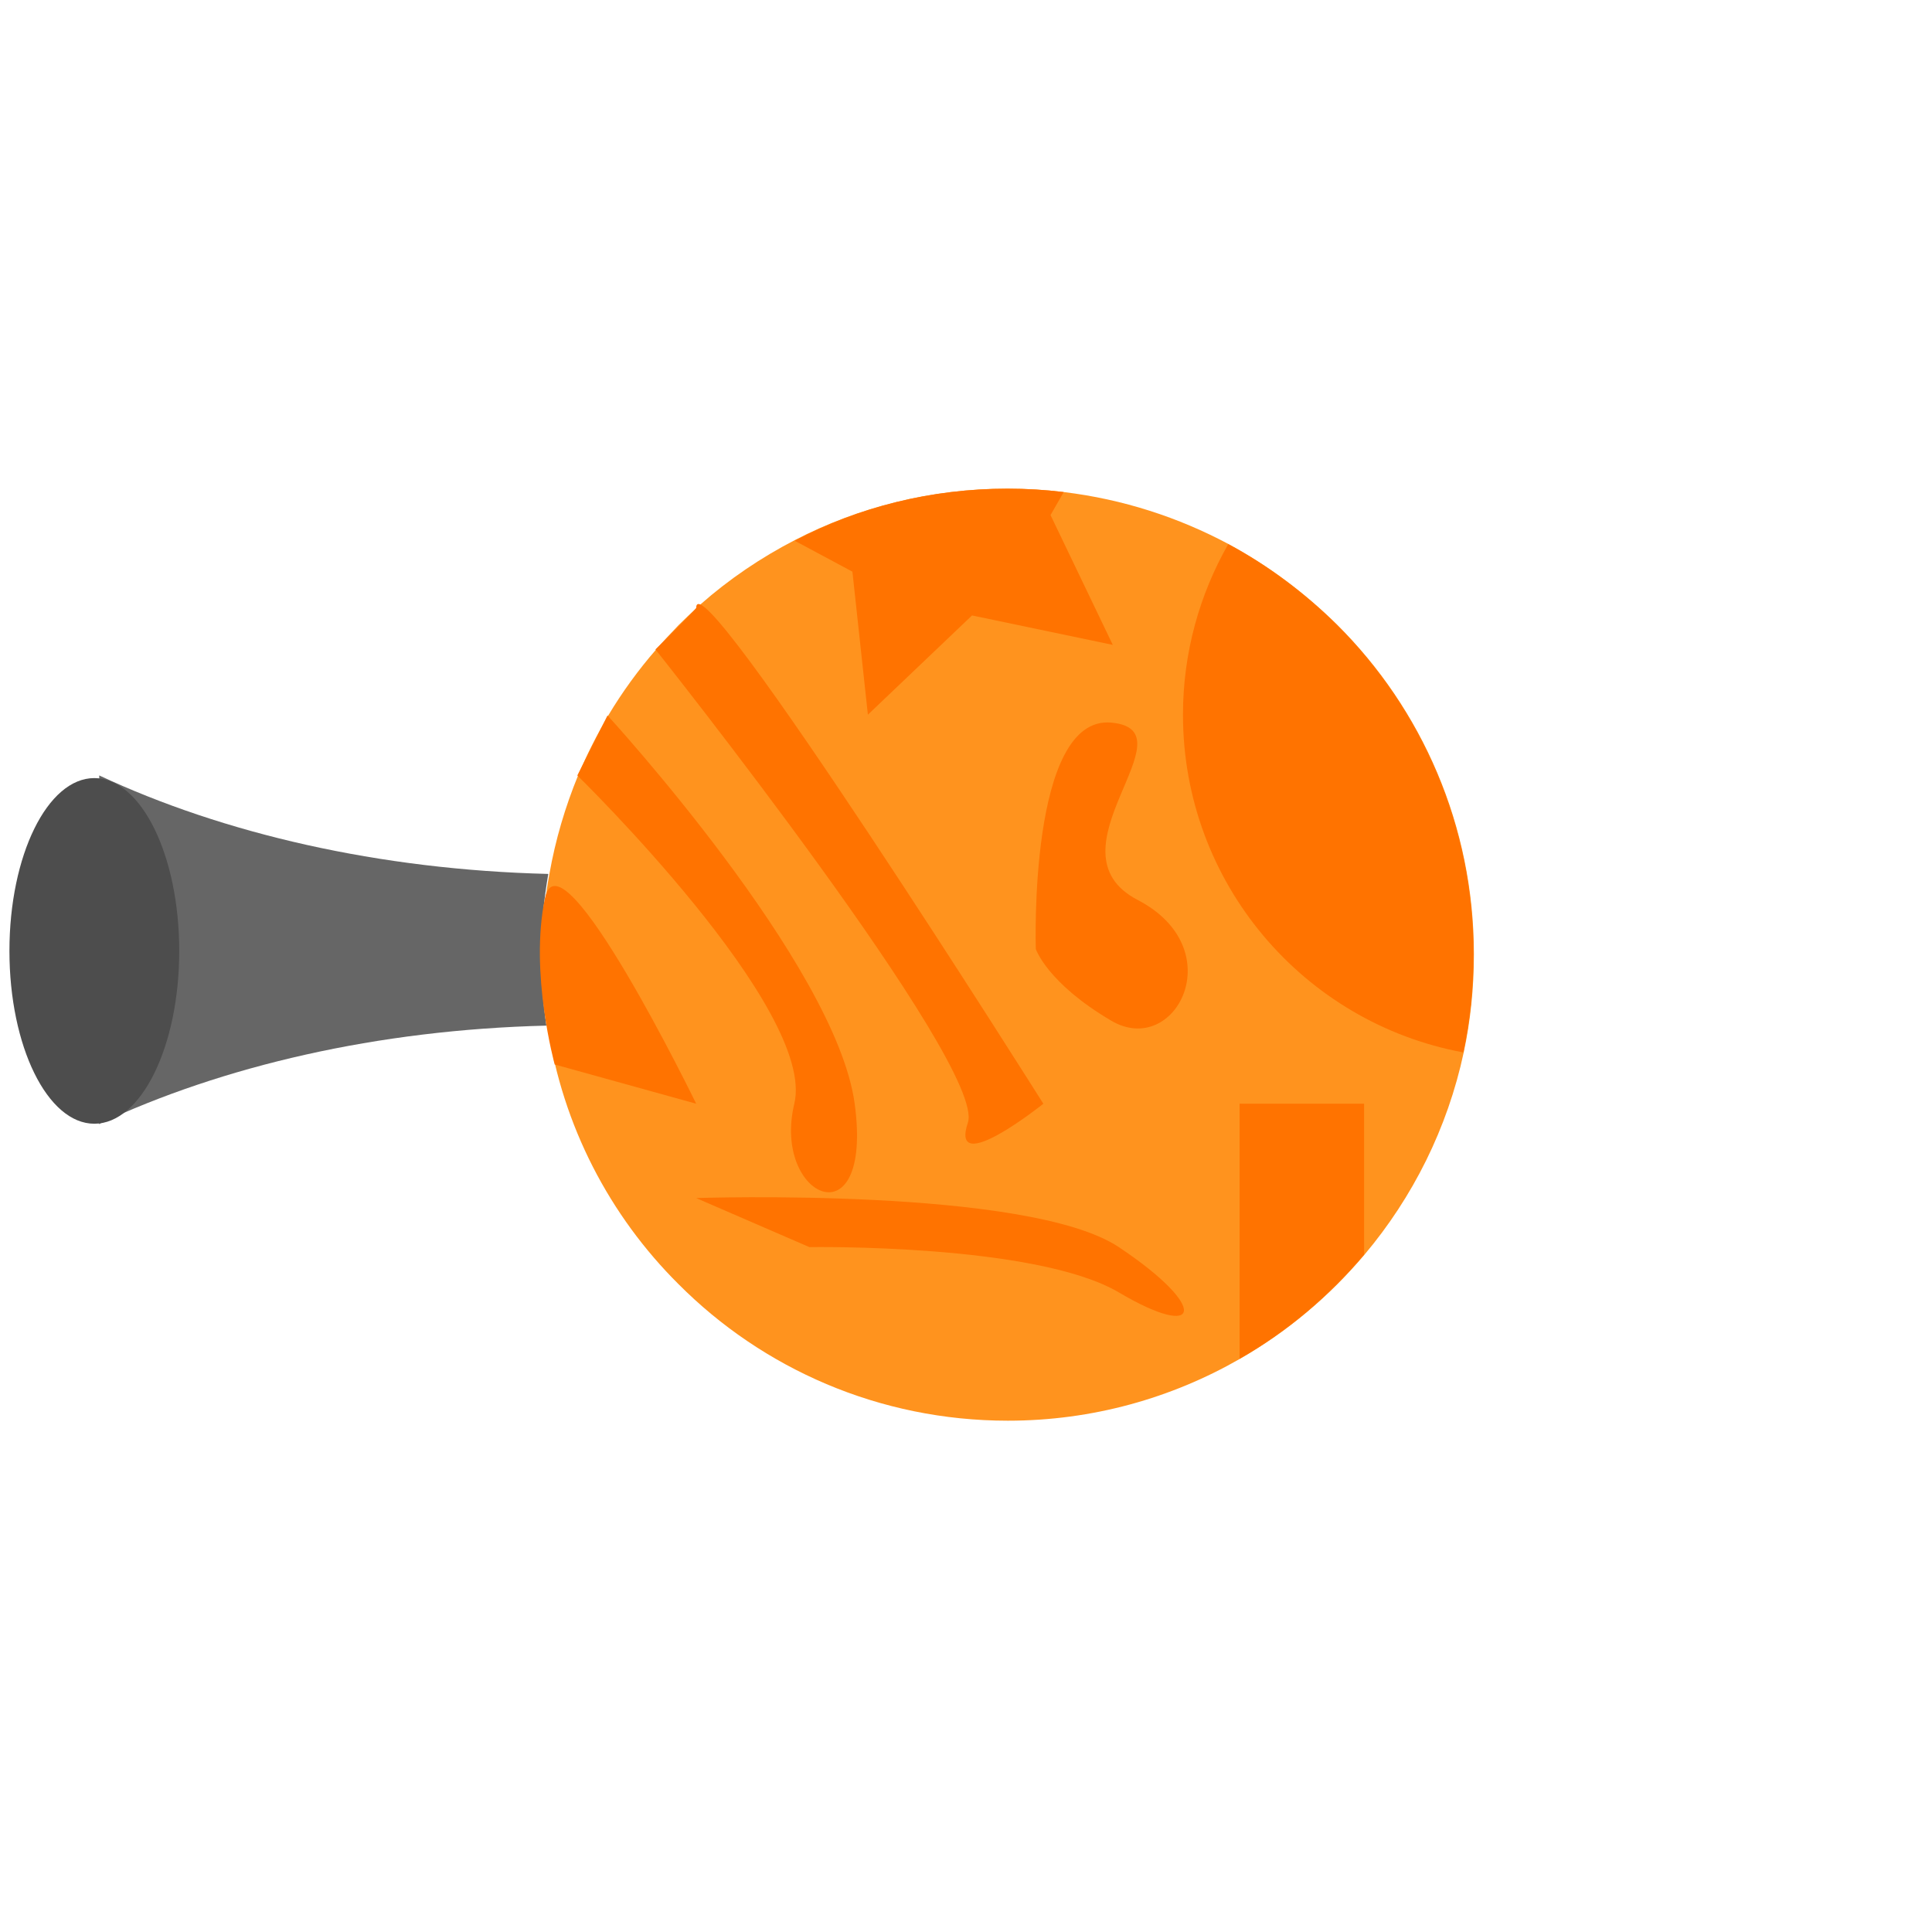
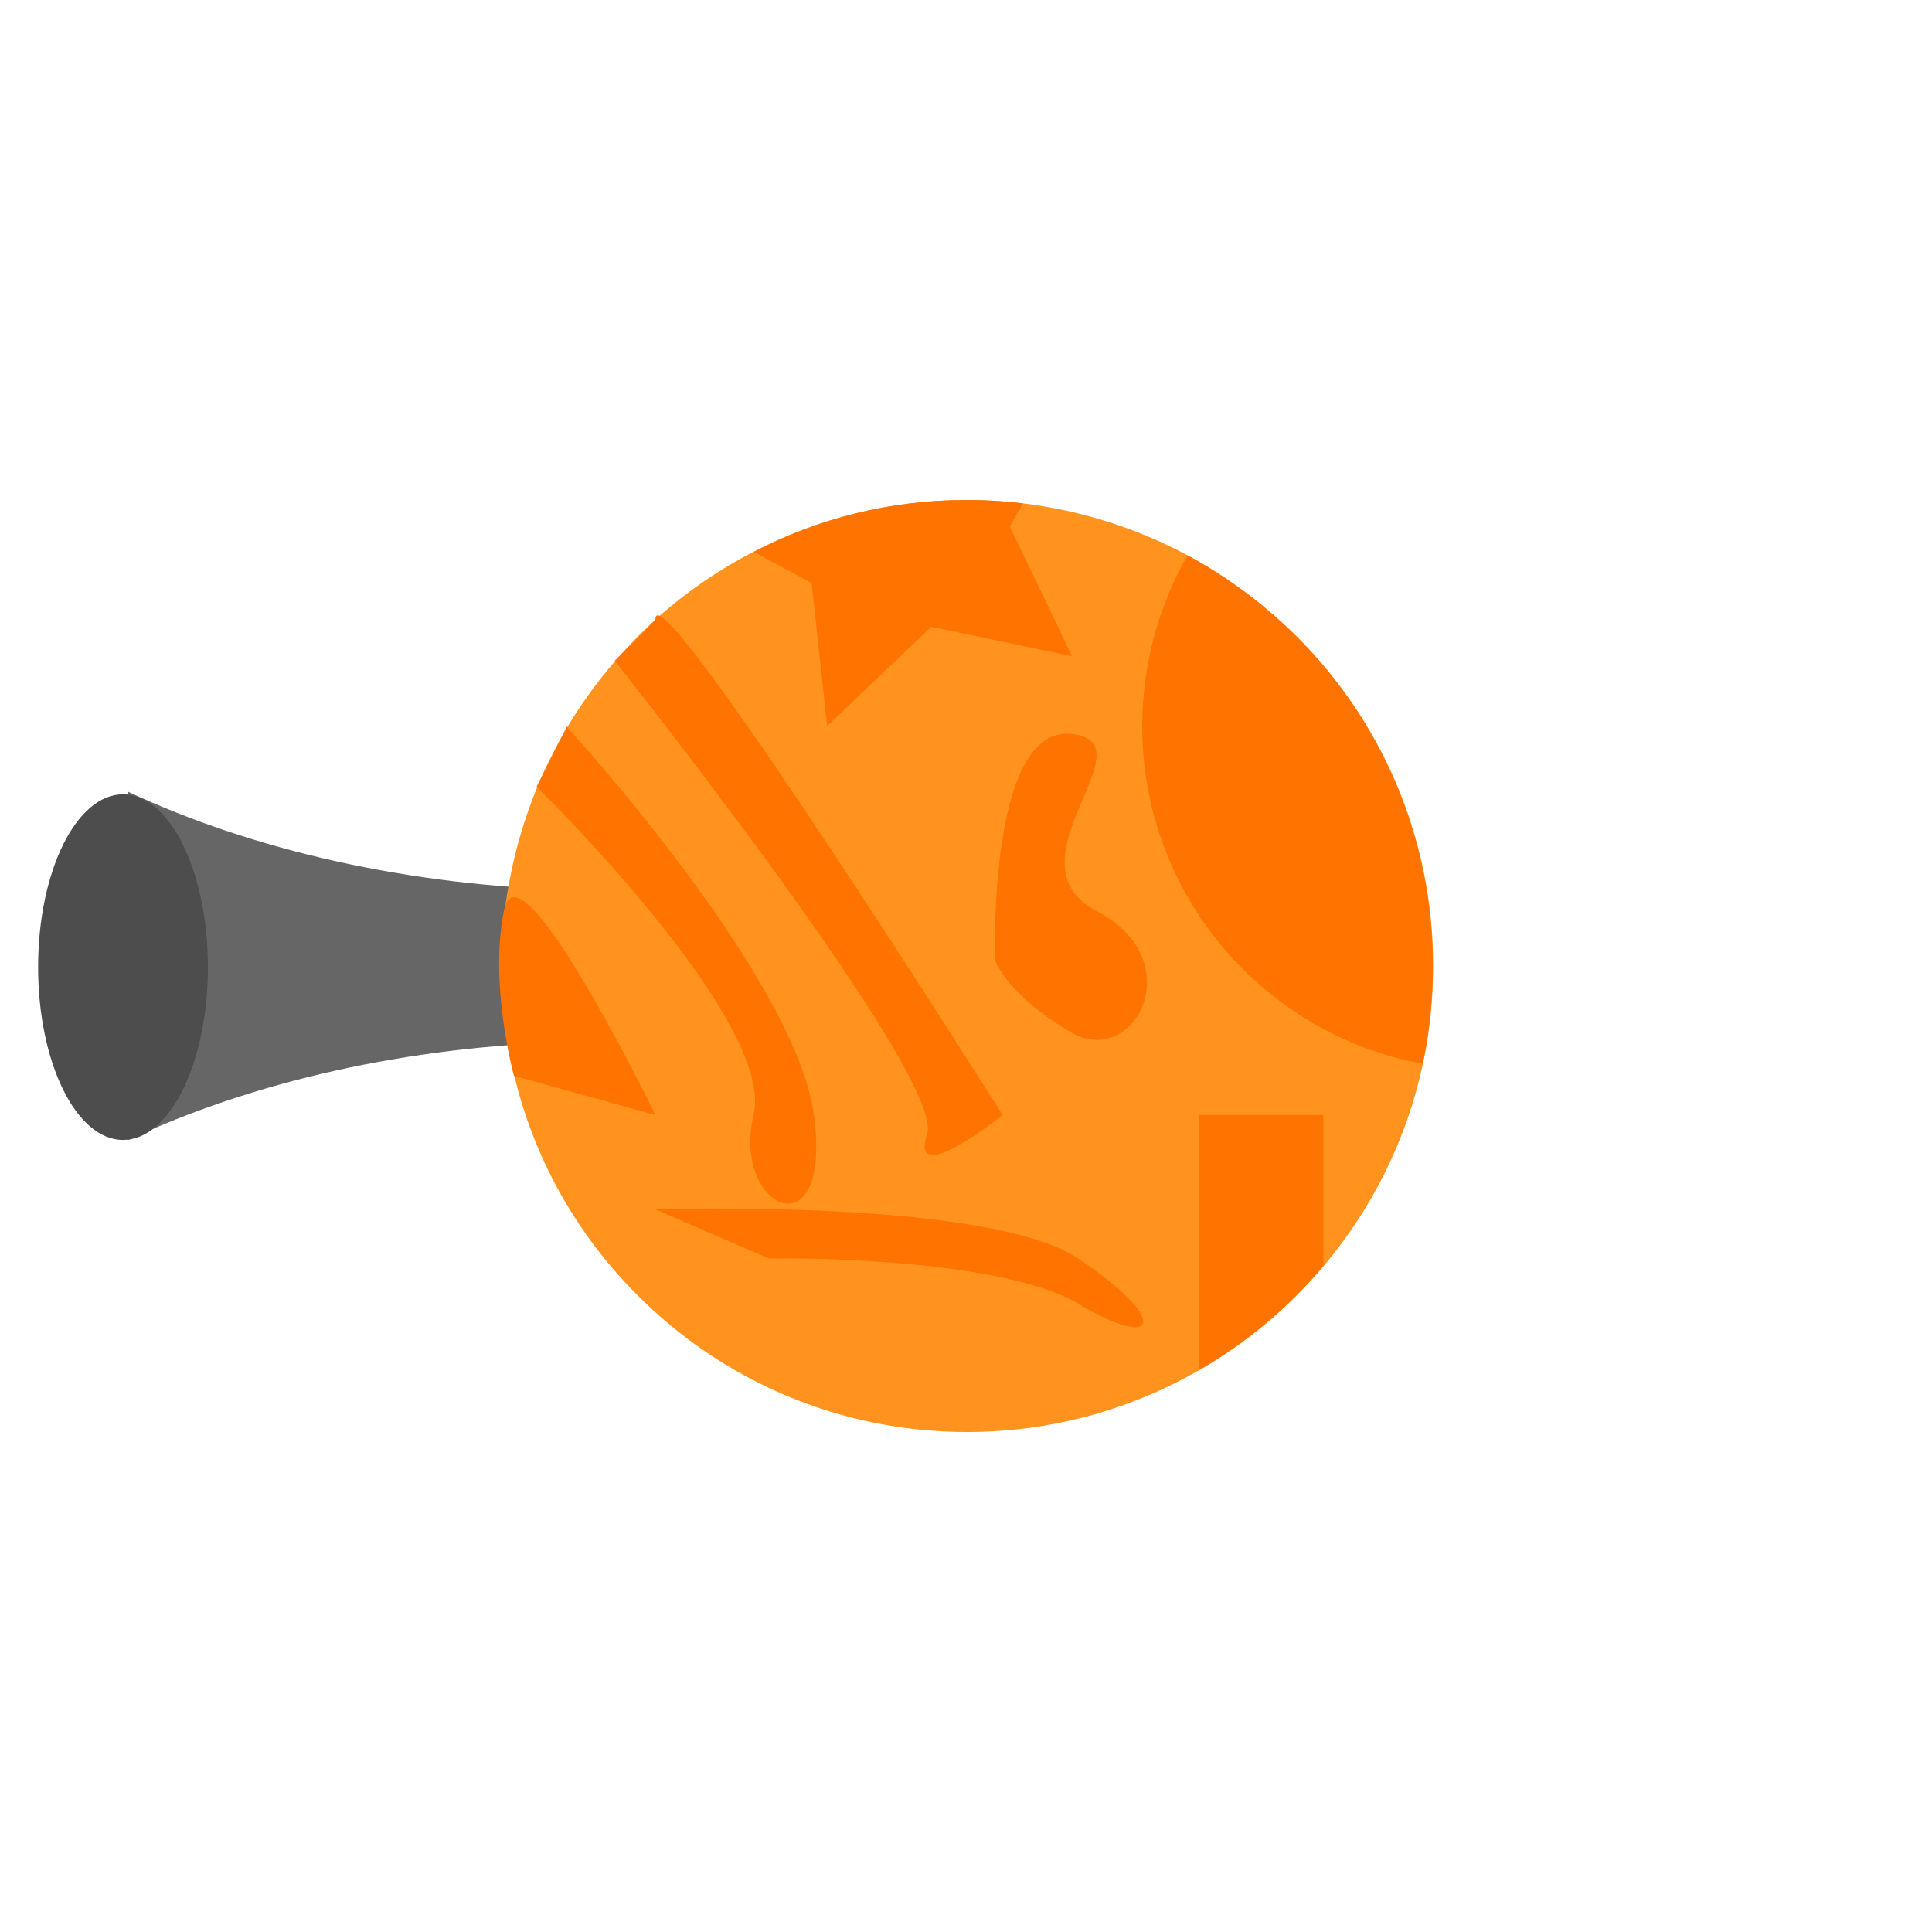
<svg xmlns="http://www.w3.org/2000/svg" version="1.1" id="Layer_1" x="0px" y="0px" viewBox="0 0 512 512" style="enable-background:new 0 0 512 512;" xml:space="preserve">
  <style type="text/css">
- 	.st0{fill:#FF931E;}
- 	.st1{fill:#666666;}
- 	.st2{fill:#4D4D4D;}
+ 	.st0{fill:#666666;}
+ 	.st1{fill:#4D4D4D;}
+ 	.st2{fill:#FF931E;}
	.st3{fill:#FF7300;}
</style>
  <g>
-     <path class="st0" d="M267,129.5c5,0,10,0.3,14.9,0.9c15.7,1.9,30.4,6.7,43.7,13.8c10.6,5.7,20.3,13,28.8,21.4   c22.4,22.3,36.2,53.2,36.2,87.3c0,8.9-0.9,17.6-2.7,26c-4.3,20.1-13.5,38.4-26.3,53.6c-9.3,11-20.4,20.4-33,27.6   c-18.1,10.4-39.1,16.4-61.5,16.4c-34.1,0-65-13.8-87.3-36.2c-18.2-18.1-30.7-41.9-34.7-68.5c-0.9-6.1-1.4-12.4-1.4-18.8   c0-7.3,0.6-14.5,1.9-21.4c1.6-9.1,4.2-17.8,7.6-26.1l0,0c2.3-5.5,5-10.8,8-15.9c3.7-6.2,8-12.1,12.7-17.5c0,0,0,0,0,0   c1.9-2.2,3.9-4.3,5.9-6.4c1.6-1.6,3.2-3.1,4.8-4.6c0.3-0.3,0.7-0.6,1-0.9c7.6-6.7,16-12.4,25.1-17.1   C227.5,134.4,246.7,129.5,267,129.5z" />
+     <path class="st0" d="M33.9,209.8c32.9,15.4,74.1,25,119,26.1c-1.2,7-1.9,14.1-1.9,21.4c0,6.4,0.5,12.7,1.4,18.8   c-44.8,1.1-85.8,10.7-118.6,26.1C34,302.2,33.9,209.8,33.9,209.8z" />
+     <ellipse class="st1" cx="32.6" cy="256.3" rx="22.5" ry="45.8" />
  </g>
-   <path class="st1" d="M26.3,205.5c32.9,15.4,74.1,25,119,26.1c-1.2,7-1.9,14.1-1.9,21.4c0,6.4,0.5,12.7,1.4,18.8  c-44.8,1.1-85.8,10.7-118.6,26.1C26.4,297.9,26.3,205.5,26.3,205.5z" />
-   <ellipse class="st2" cx="25" cy="252" rx="22.5" ry="45.8" />
-   <path class="st3" d="M214.5,330.5c0,0,60-1,82,12c22,13,24,4,0-12c-24-16-112-13-112-13L214.5,330.5z" />
-   <path class="st3" d="M184.5,292.5L147,282.1c0,0-6.7-24.3-2.6-44C148.5,218.5,184.5,292.5,184.5,292.5z" />
-   <path class="st3" d="M153,205.5c0,0,63.5,62,57.5,87c-6,25,21,37,16,0S161,189.6,161,189.6L153,205.5z" />
-   <path class="st3" d="M173.7,172.1c0,0,87.8,110.4,82.8,125.4c-5,15,20-5,20-5s-92-146-92-131.4C184.5,161.5,173.7,172.1,173.7,172.1  z" />
-   <path class="st3" d="M325.5,144.2c10.6,5.7,20.3,13,28.8,21.4c22.4,22.3,36.2,53.2,36.2,87.3c0,8.9-0.9,17.6-2.7,26  c-42.3-7.8-74.3-44.9-74.3-89.5C313.5,173,317.9,157.5,325.5,144.2z" />
-   <path class="st3" d="M328.5,292.5l33,0l0,40c-9.3,11-20.4,20.4-33,27.6L328.5,292.5z" />
-   <path class="st3" d="M267,129.5c5,0,10,0.3,14.9,0.9l-3.5,6.1l16.5,34.4l-37.3-7.8l-27.6,26.3l-4.1-37.9l-15.3-8.2  C227.5,134.4,246.7,129.5,267,129.5z" />
-   <path class="st3" d="M274.5,251.5c0,0-2-62,20-60c22,2-18,34,7,47c25,13,10,42-7,32S274.5,251.5,274.5,251.5z" />
+   <g>
+     <g>
+       <path class="st2" d="M256.2,132.5c5,0,10,0.3,14.9,0.9c15.7,1.9,30.4,6.7,43.7,13.8c10.6,5.7,20.3,13,28.8,21.4    c22.4,22.3,36.2,53.2,36.2,87.3c0,8.9-0.9,17.6-2.7,26c-4.3,20.1-13.5,38.4-26.3,53.6c-9.3,11-20.4,20.4-33,27.6    c-18.1,10.4-39.1,16.4-61.5,16.4c-34.1,0-65-13.8-87.3-36.2c-18.2-18.1-30.7-41.9-34.7-68.5c-0.9-6.1-1.4-12.4-1.4-18.8    c0-7.3,0.6-14.5,1.9-21.4c1.6-9.1,4.2-17.8,7.6-26.1l0,0c2.3-5.5,5-10.8,8-15.9c3.7-6.2,8-12.1,12.7-17.5l0,0    c1.9-2.2,3.9-4.3,5.9-6.4c1.6-1.6,3.2-3.1,4.8-4.6c0.3-0.3,0.7-0.6,1-0.9c7.6-6.7,16-12.4,25.1-17.1    C216.7,137.4,235.9,132.5,256.2,132.5z" />
+     </g>
+     <path class="st3" d="M203.7,333.5c0,0,60-1,82,12s24,4,0-12s-112-13-112-13L203.7,333.5z" />
+     <path class="st3" d="M173.7,295.5l-37.5-10.4c0,0-6.7-24.3-2.6-44C137.7,221.5,173.7,295.5,173.7,295.5z" />
+     <path class="st3" d="M142.2,208.5c0,0,63.5,62,57.5,87s21,37,16,0s-65.5-102.9-65.5-102.9L142.2,208.5z" />
+     <path class="st3" d="M162.9,175.1c0,0,87.8,110.4,82.8,125.4s20-5,20-5s-92-146-92-131.4C173.7,164.5,162.9,175.1,162.9,175.1z" />
+     <path class="st3" d="M314.7,147.2c10.6,5.7,20.3,13,28.8,21.4c22.4,22.3,36.2,53.2,36.2,87.3c0,8.9-0.9,17.6-2.7,26   c-42.3-7.8-74.3-44.9-74.3-89.5C302.7,176,307.1,160.5,314.7,147.2z" />
+     <path class="st3" d="M317.7,295.5h33v40c-9.3,11-20.4,20.4-33,27.6V295.5z" />
+     <path class="st3" d="M256.2,132.5c5,0,10,0.3,14.9,0.9l-3.5,6.1l16.5,34.4l-37.3-7.8l-27.6,26.3l-4.1-37.9l-15.3-8.2   C216.7,137.4,235.9,132.5,256.2,132.5z" />
+     <path class="st3" d="M263.7,254.5c0,0-2-62,20-60s-18,34,7,47s10,42-7,32S263.7,254.5,263.7,254.5z" />
+   </g>
</svg>
